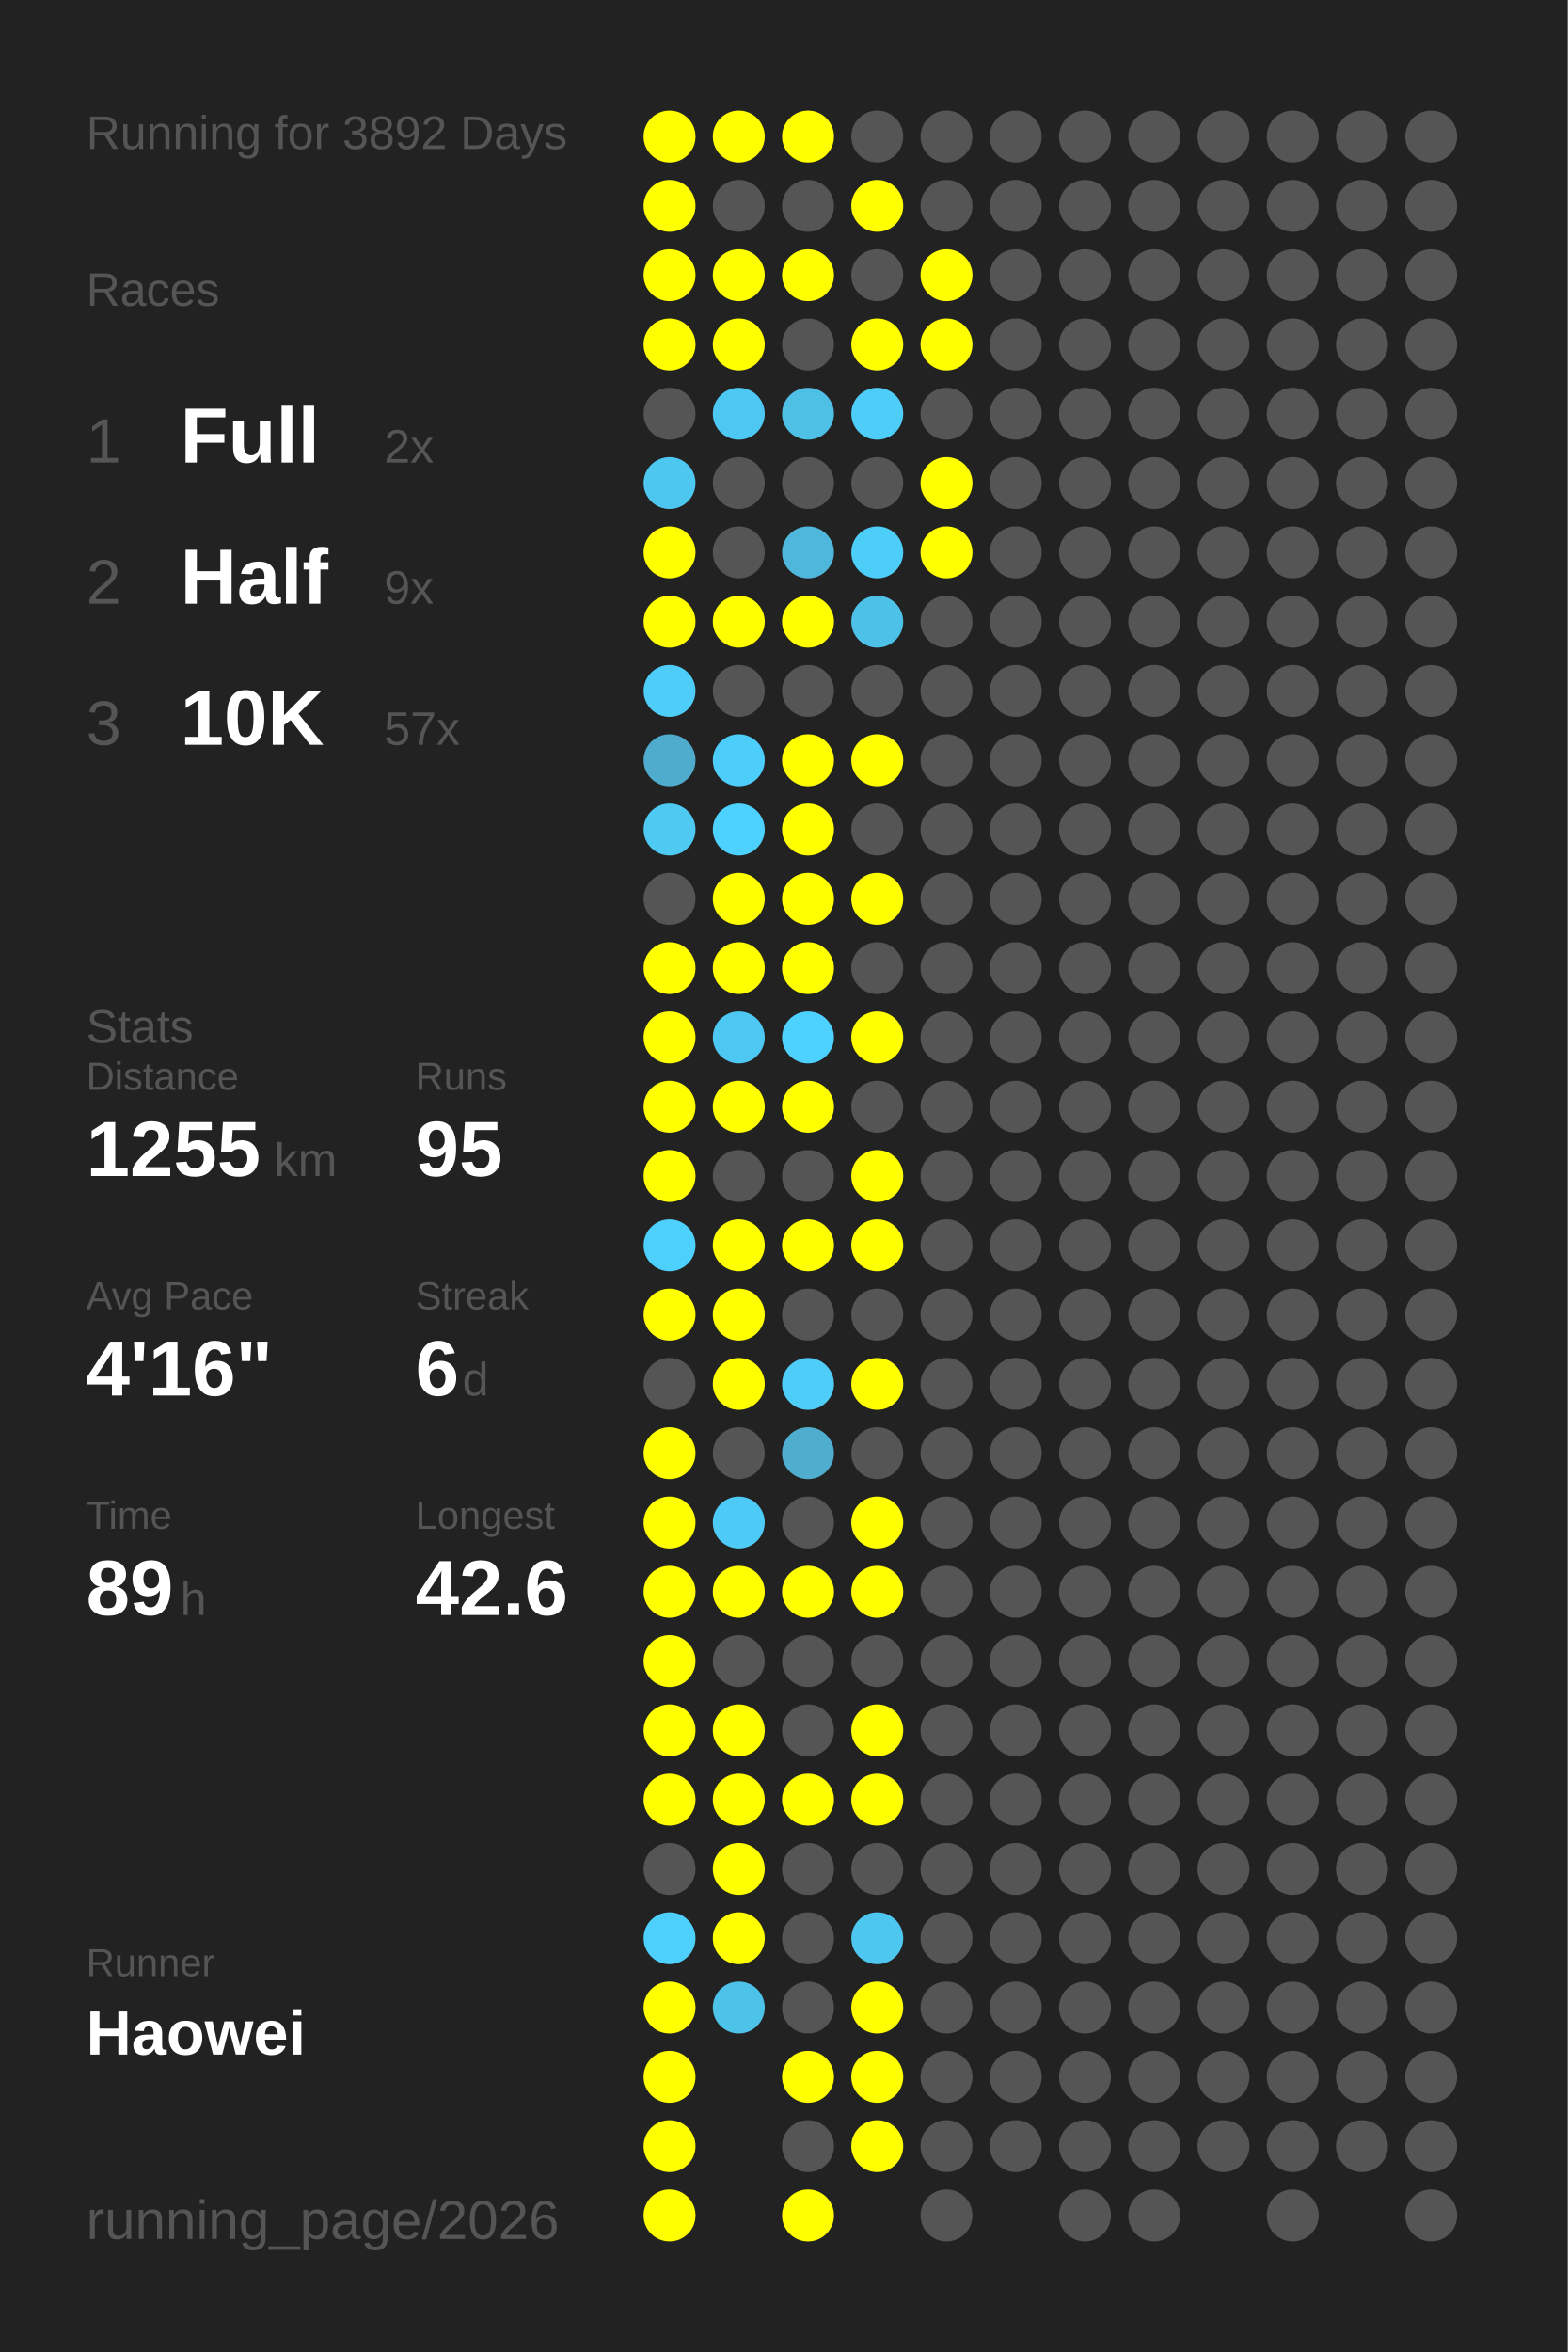
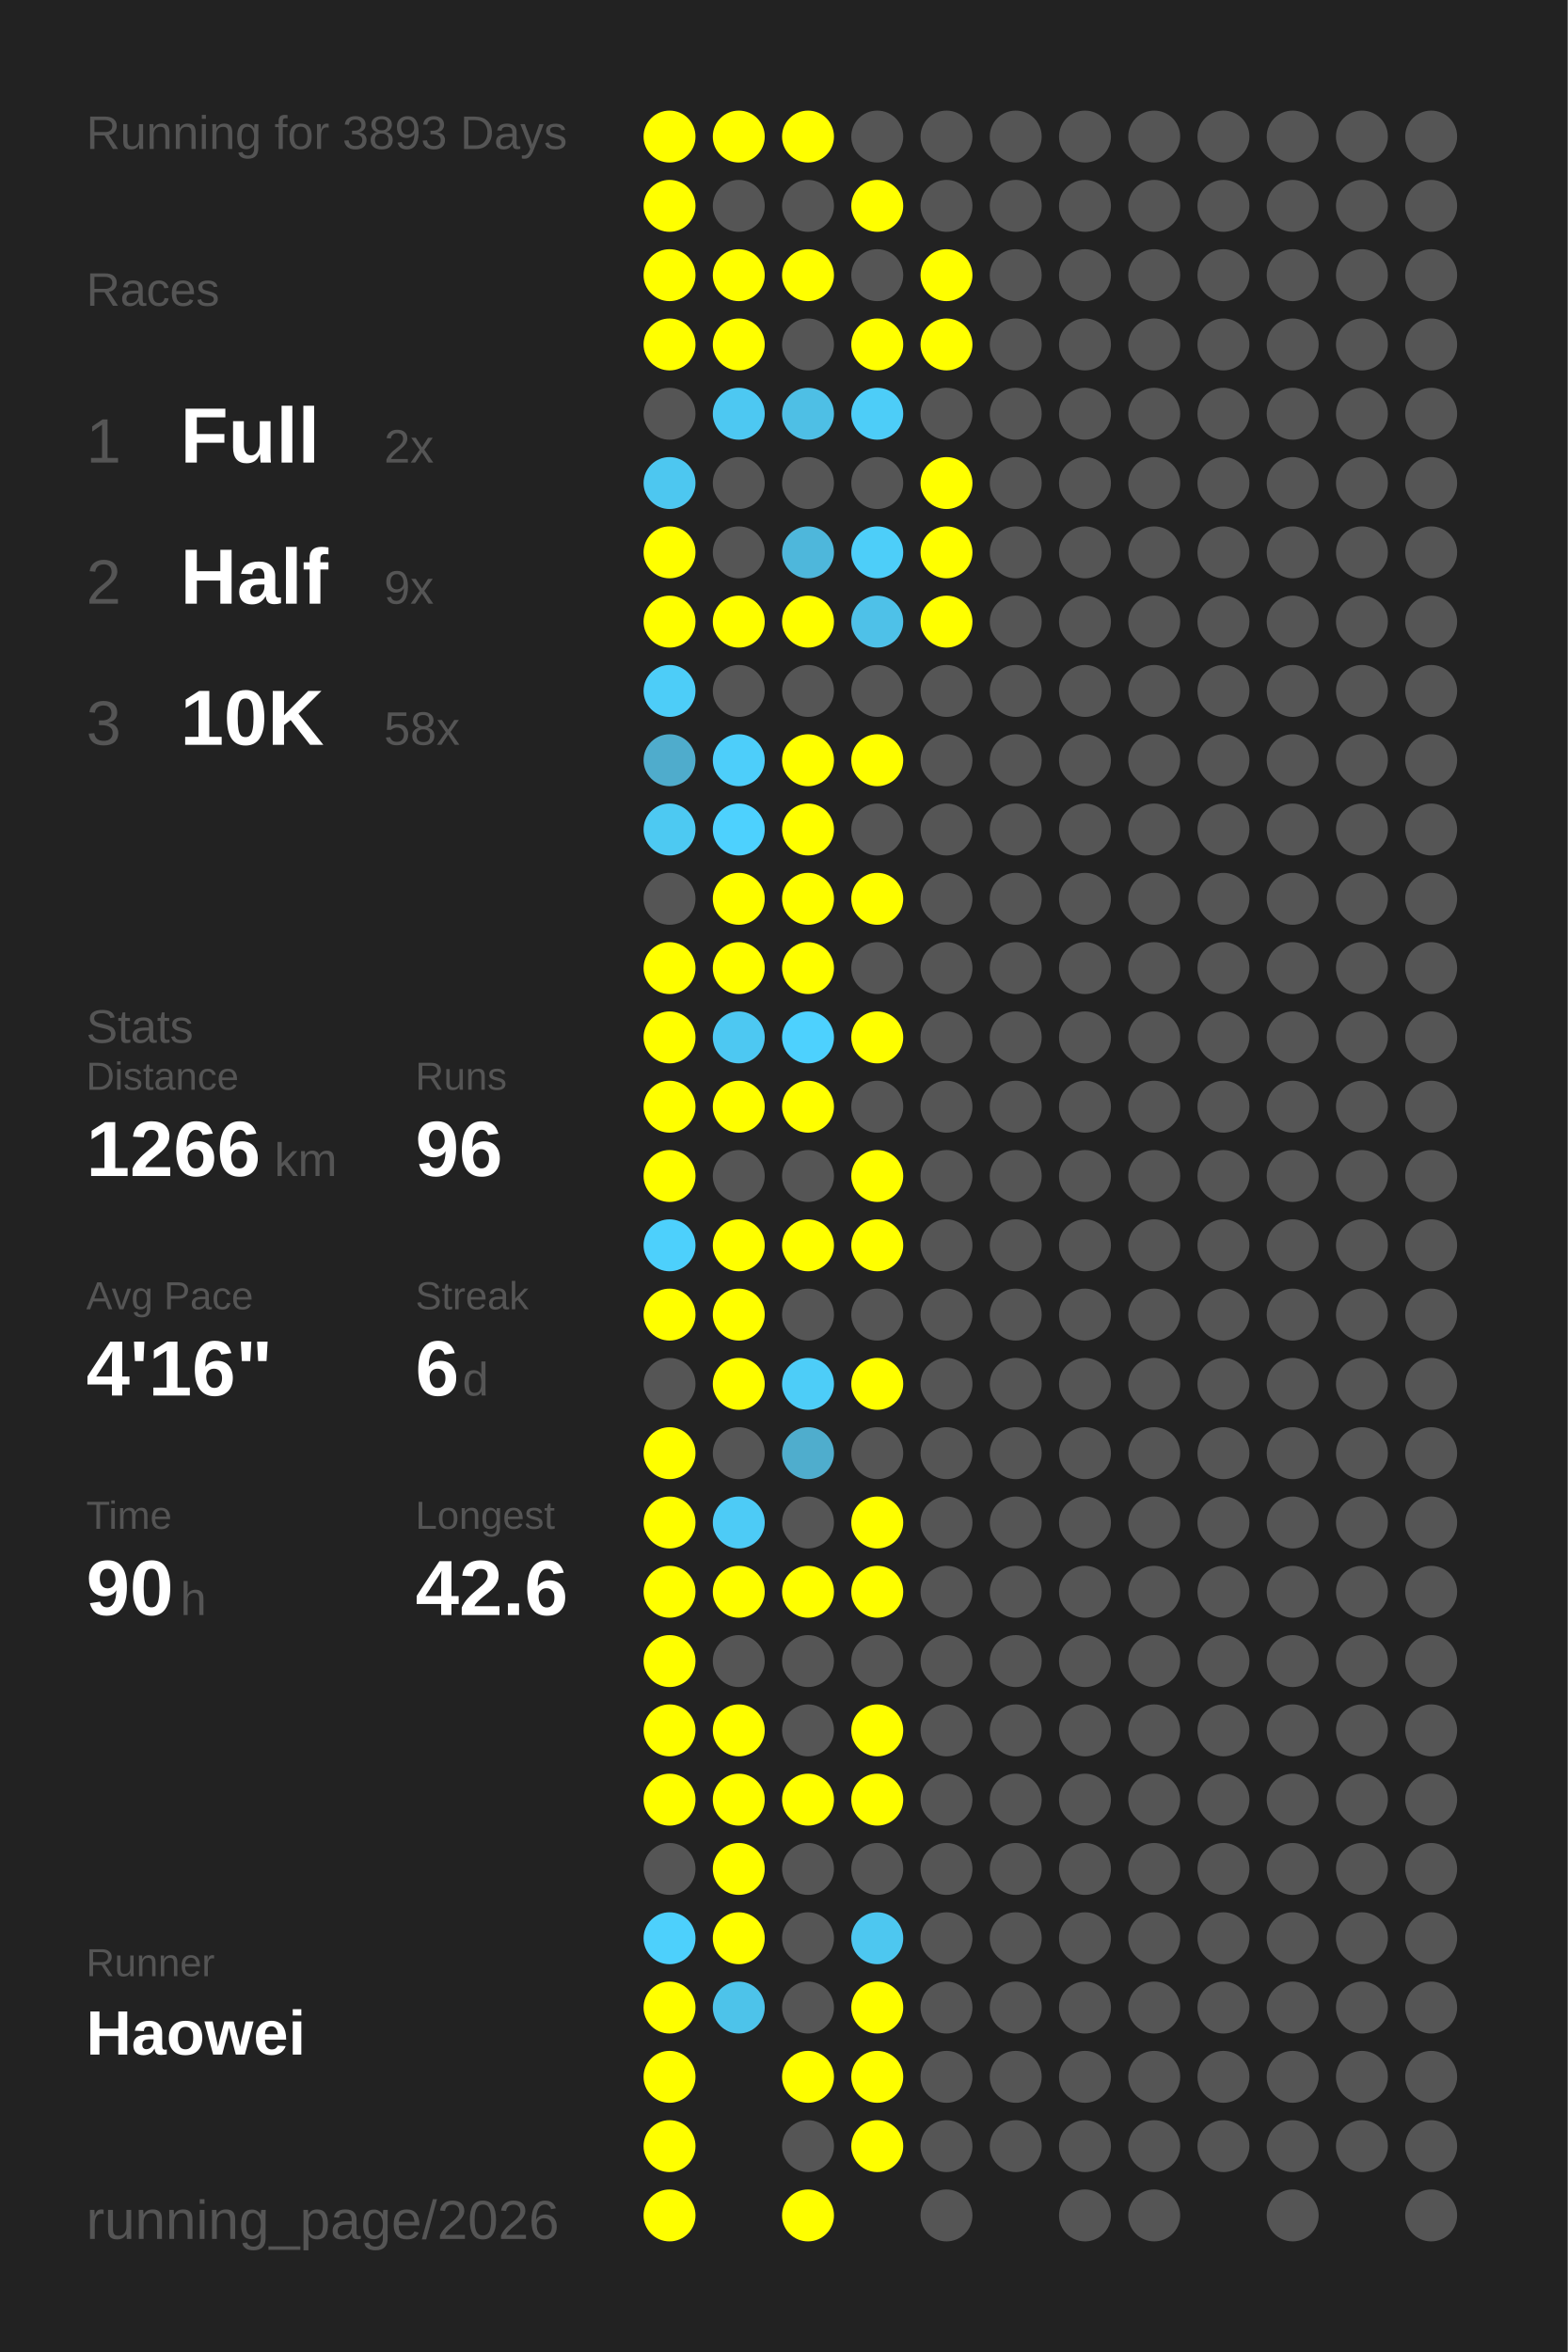
<svg xmlns="http://www.w3.org/2000/svg" baseProfile="full" height="300mm" version="1.1" viewBox="0,0,200,300" width="200mm">
  <defs />
  <rect fill="#222222" height="300" width="200" x="0" y="0" />
-   <text fill="#555555" style="font-size:6px; font-family:Arial;" x="11" y="19">Running for 3892 Days</text>
+   <text fill="#555555" style="font-size:6px; font-family:Arial;" x="11" y="19">Running for 3893 Days</text>
  <text fill="#555555" style="font-size:6px; font-family:Arial;" x="11" y="39">Races</text>
  <text fill="#555555" style="font-size:8px; font-family:Arial;" x="11" y="59">1</text>
  <text fill="#FFFFFF" style="font-size:10px; font-family:Arial; font-weight:bold;" x="23" y="59">Full</text>
  <text fill="#555555" style="font-size:6px; font-family:Arial;" x="49" y="59">2x</text>
  <text fill="#555555" style="font-size:8px; font-family:Arial;" x="11" y="77">2</text>
  <text fill="#FFFFFF" style="font-size:10px; font-family:Arial; font-weight:bold;" x="23" y="77">Half</text>
  <text fill="#555555" style="font-size:6px; font-family:Arial;" x="49" y="77">9x</text>
  <text fill="#555555" style="font-size:8px; font-family:Arial;" x="11" y="95">3</text>
  <text fill="#FFFFFF" style="font-size:10px; font-family:Arial; font-weight:bold;" x="23" y="95">10K</text>
-   <text fill="#555555" style="font-size:6px; font-family:Arial;" x="49" y="95">57x</text>
+   <text fill="#555555" style="font-size:6px; font-family:Arial;" x="49" y="95">58x</text>
  <text fill="#555555" style="font-size:6px; font-family:Arial;" x="11" y="133">Stats</text>
  <text fill="#555555" style="font-size:5px; font-family:Arial;" x="11" y="139">Distance</text>
-   <text fill="#FFFFFF" style="font-size:10px; font-family:Arial; font-weight:bold;" x="11" y="150">1255</text>
+   <text fill="#FFFFFF" style="font-size:10px; font-family:Arial; font-weight:bold;" x="11" y="150">1266</text>
  <text fill="#555555" style="font-size:6px; font-family:Arial;" x="35" y="150">km</text>
  <text fill="#555555" style="font-size:5px; font-family:Arial;" x="53" y="139">Runs</text>
-   <text fill="#FFFFFF" style="font-size:10px; font-family:Arial; font-weight:bold;" x="53" y="150">95</text>
+   <text fill="#FFFFFF" style="font-size:10px; font-family:Arial; font-weight:bold;" x="53" y="150">96</text>
  <text fill="#555555" style="font-size:5px; font-family:Arial;" x="11" y="167">Avg Pace</text>
  <text fill="#FFFFFF" style="font-size:10px; font-family:Arial; font-weight:bold;" x="11" y="178">4'16"</text>
  <text fill="#555555" style="font-size:5px; font-family:Arial;" x="53" y="167">Streak</text>
  <text fill="#FFFFFF" style="font-size:10px; font-family:Arial; font-weight:bold;" x="53" y="178">6</text>
  <text fill="#555555" style="font-size:6px; font-family:Arial;" x="59" y="178">d</text>
  <text fill="#555555" style="font-size:5px; font-family:Arial;" x="11" y="195">Time</text>
-   <text fill="#FFFFFF" style="font-size:10px; font-family:Arial; font-weight:bold;" x="11" y="206">89</text>
+   <text fill="#FFFFFF" style="font-size:10px; font-family:Arial; font-weight:bold;" x="11" y="206">90</text>
  <text fill="#555555" style="font-size:6px; font-family:Arial;" x="23" y="206">h</text>
  <text fill="#555555" style="font-size:5px; font-family:Arial;" x="53" y="195">Longest</text>
  <text fill="#FFFFFF" style="font-size:10px; font-family:Arial; font-weight:bold;" x="53" y="206">42.6</text>
  <text fill="#555555" style="font-size:5px; font-family:Arial;" x="11" y="252.065">Runner</text>
  <text fill="#FFFFFF" style="font-size:8px; font-family:Arial; font-weight:bold;" x="11" y="262.065">Haowei</text>
  <text fill="#555555" style="font-size:7px; font-family:Arial;" x="11" y="285.581">running_page/2026</text>
  <circle cx="85.417" cy="17.419" fill="#FFFF00" r="3.312" />
  <circle cx="85.417" cy="26.258" fill="#FFFF00" r="3.312" />
  <circle cx="85.417" cy="35.097" fill="#FFFF00" r="3.312" />
  <circle cx="85.417" cy="43.935" fill="#FFFF00" r="3.312" />
  <circle cx="85.417" cy="52.774" fill="#555555" r="3.312" />
  <circle cx="85.417" cy="61.613" fill="#4dc7f0" r="3.312" />
  <circle cx="85.417" cy="70.452" fill="#FFFF00" r="3.312" />
  <circle cx="85.417" cy="79.29" fill="#FFFF00" r="3.312" />
  <circle cx="85.417" cy="88.129" fill="#4dcdf8" r="3.312" />
  <circle cx="85.417" cy="96.968" fill="#4faccc" r="3.312" />
  <circle cx="85.417" cy="105.806" fill="#4dc9f2" r="3.312" />
  <circle cx="85.417" cy="114.645" fill="#555555" r="3.312" />
  <circle cx="85.417" cy="123.484" fill="#FFFF00" r="3.312" />
  <circle cx="85.417" cy="132.323" fill="#FFFF00" r="3.312" />
  <circle cx="85.417" cy="141.161" fill="#FFFF00" r="3.312" />
  <circle cx="85.417" cy="150" fill="#FFFF00" r="3.312" />
  <circle cx="85.417" cy="158.839" fill="#4dd0fc" r="3.312" />
  <circle cx="85.417" cy="167.677" fill="#FFFF00" r="3.312" />
  <circle cx="85.417" cy="176.516" fill="#555555" r="3.312" />
  <circle cx="85.417" cy="185.355" fill="#FFFF00" r="3.312" />
  <circle cx="85.417" cy="194.194" fill="#FFFF00" r="3.312" />
  <circle cx="85.417" cy="203.032" fill="#FFFF00" r="3.312" />
  <circle cx="85.417" cy="211.871" fill="#FFFF00" r="3.312" />
  <circle cx="85.417" cy="220.71" fill="#FFFF00" r="3.312" />
  <circle cx="85.417" cy="229.548" fill="#FFFF00" r="3.312" />
  <circle cx="85.417" cy="238.387" fill="#555555" r="3.312" />
  <circle cx="85.417" cy="247.226" fill="#4dd0fc" r="3.312" />
  <circle cx="85.417" cy="256.065" fill="#FFFF00" r="3.312" />
  <circle cx="85.417" cy="264.903" fill="#FFFF00" r="3.312" />
  <circle cx="85.417" cy="273.742" fill="#FFFF00" r="3.312" />
  <circle cx="85.417" cy="282.581" fill="#FFFF00" r="3.312" />
  <circle cx="94.25" cy="17.419" fill="#FFFF00" r="3.312" />
  <circle cx="94.25" cy="26.258" fill="#555555" r="3.312" />
  <circle cx="94.25" cy="35.097" fill="#FFFF00" r="3.312" />
  <circle cx="94.25" cy="43.935" fill="#FFFF00" r="3.312" />
  <circle cx="94.25" cy="52.774" fill="#4dc8f2" r="3.312" />
  <circle cx="94.25" cy="61.613" fill="#555555" r="3.312" />
  <circle cx="94.25" cy="70.452" fill="#555555" r="3.312" />
  <circle cx="94.25" cy="79.29" fill="#FFFF00" r="3.312" />
  <circle cx="94.25" cy="88.129" fill="#555555" r="3.312" />
  <circle cx="94.25" cy="96.968" fill="#4dcefa" r="3.312" />
  <circle cx="94.25" cy="105.806" fill="#4dd1fe" r="3.312" />
  <circle cx="94.25" cy="114.645" fill="#FFFF00" r="3.312" />
  <circle cx="94.25" cy="123.484" fill="#FFFF00" r="3.312" />
  <circle cx="94.25" cy="132.323" fill="#4dc8f2" r="3.312" />
  <circle cx="94.25" cy="141.161" fill="#FFFF00" r="3.312" />
  <circle cx="94.25" cy="150" fill="#555555" r="3.312" />
  <circle cx="94.25" cy="158.839" fill="#FFFF00" r="3.312" />
  <circle cx="94.25" cy="167.677" fill="#FFFF00" r="3.312" />
  <circle cx="94.25" cy="176.516" fill="#FFFF00" r="3.312" />
  <circle cx="94.25" cy="185.355" fill="#555555" r="3.312" />
  <circle cx="94.25" cy="194.194" fill="#4dcbf6" r="3.312" />
  <circle cx="94.25" cy="203.032" fill="#FFFF00" r="3.312" />
  <circle cx="94.25" cy="211.871" fill="#555555" r="3.312" />
  <circle cx="94.25" cy="220.71" fill="#FFFF00" r="3.312" />
  <circle cx="94.25" cy="229.548" fill="#FFFF00" r="3.312" />
  <circle cx="94.25" cy="238.387" fill="#FFFF00" r="3.312" />
  <circle cx="94.25" cy="247.226" fill="#FFFF00" r="3.312" />
  <circle cx="94.25" cy="256.065" fill="#4dc3ea" r="3.312" />
  <circle cx="103.083" cy="17.419" fill="#FFFF00" r="3.312" />
  <circle cx="103.083" cy="26.258" fill="#555555" r="3.312" />
  <circle cx="103.083" cy="35.097" fill="#FFFF00" r="3.312" />
  <circle cx="103.083" cy="43.935" fill="#555555" r="3.312" />
  <circle cx="103.083" cy="52.774" fill="#4ebfe5" r="3.312" />
  <circle cx="103.083" cy="61.613" fill="#555555" r="3.312" />
  <circle cx="103.083" cy="70.452" fill="#4eb7db" r="3.312" />
  <circle cx="103.083" cy="79.29" fill="#FFFF00" r="3.312" />
  <circle cx="103.083" cy="88.129" fill="#555555" r="3.312" />
  <circle cx="103.083" cy="96.968" fill="#FFFF00" r="3.312" />
  <circle cx="103.083" cy="105.806" fill="#FFFF00" r="3.312" />
  <circle cx="103.083" cy="114.645" fill="#FFFF00" r="3.312" />
  <circle cx="103.083" cy="123.484" fill="#FFFF00" r="3.312" />
  <circle cx="103.083" cy="132.323" fill="#4dd1fe" r="3.312" />
  <circle cx="103.083" cy="141.161" fill="#FFFF00" r="3.312" />
  <circle cx="103.083" cy="150" fill="#555555" r="3.312" />
  <circle cx="103.083" cy="158.839" fill="#FFFF00" r="3.312" />
  <circle cx="103.083" cy="167.677" fill="#555555" r="3.312" />
  <circle cx="103.083" cy="176.516" fill="#4dcdf8" r="3.312" />
  <circle cx="103.083" cy="185.355" fill="#4fadcd" r="3.312" />
  <circle cx="103.083" cy="194.194" fill="#555555" r="3.312" />
  <circle cx="103.083" cy="203.032" fill="#FFFF00" r="3.312" />
  <circle cx="103.083" cy="211.871" fill="#555555" r="3.312" />
  <circle cx="103.083" cy="220.71" fill="#555555" r="3.312" />
  <circle cx="103.083" cy="229.548" fill="#FFFF00" r="3.312" />
  <circle cx="103.083" cy="238.387" fill="#555555" r="3.312" />
  <circle cx="103.083" cy="247.226" fill="#555555" r="3.312" />
  <circle cx="103.083" cy="256.065" fill="#555555" r="3.312" />
  <circle cx="103.083" cy="264.903" fill="#FFFF00" r="3.312" />
  <circle cx="103.083" cy="273.742" fill="#555555" r="3.312" />
  <circle cx="103.083" cy="282.581" fill="#FFFF00" r="3.312" />
  <circle cx="111.917" cy="17.419" fill="#555555" r="3.312" />
  <circle cx="111.917" cy="26.258" fill="#FFFF00" r="3.312" />
  <circle cx="111.917" cy="35.097" fill="#555555" r="3.312" />
  <circle cx="111.917" cy="43.935" fill="#FFFF00" r="3.312" />
  <circle cx="111.917" cy="52.774" fill="#4dcdf8" r="3.312" />
  <circle cx="111.917" cy="61.613" fill="#555555" r="3.312" />
  <circle cx="111.917" cy="70.452" fill="#4dcef9" r="3.312" />
  <circle cx="111.917" cy="79.29" fill="#4ec1e8" r="3.312" />
  <circle cx="111.917" cy="88.129" fill="#555555" r="3.312" />
  <circle cx="111.917" cy="96.968" fill="#FFFF00" r="3.312" />
  <circle cx="111.917" cy="105.806" fill="#555555" r="3.312" />
  <circle cx="111.917" cy="114.645" fill="#FFFF00" r="3.312" />
  <circle cx="111.917" cy="123.484" fill="#555555" r="3.312" />
  <circle cx="111.917" cy="132.323" fill="#FFFF00" r="3.312" />
  <circle cx="111.917" cy="141.161" fill="#555555" r="3.312" />
  <circle cx="111.917" cy="150" fill="#FFFF00" r="3.312" />
  <circle cx="111.917" cy="158.839" fill="#FFFF00" r="3.312" />
  <circle cx="111.917" cy="167.677" fill="#555555" r="3.312" />
  <circle cx="111.917" cy="176.516" fill="#FFFF00" r="3.312" />
  <circle cx="111.917" cy="185.355" fill="#555555" r="3.312" />
  <circle cx="111.917" cy="194.194" fill="#FFFF00" r="3.312" />
  <circle cx="111.917" cy="203.032" fill="#FFFF00" r="3.312" />
  <circle cx="111.917" cy="211.871" fill="#555555" r="3.312" />
  <circle cx="111.917" cy="220.71" fill="#FFFF00" r="3.312" />
  <circle cx="111.917" cy="229.548" fill="#FFFF00" r="3.312" />
  <circle cx="111.917" cy="238.387" fill="#555555" r="3.312" />
  <circle cx="111.917" cy="247.226" fill="#4dc7f0" r="3.312" />
  <circle cx="111.917" cy="256.065" fill="#FFFF00" r="3.312" />
  <circle cx="111.917" cy="264.903" fill="#FFFF00" r="3.312" />
  <circle cx="111.917" cy="273.742" fill="#FFFF00" r="3.312" />
  <circle cx="120.75" cy="17.419" fill="#555555" r="3.312" />
  <circle cx="120.75" cy="26.258" fill="#555555" r="3.312" />
  <circle cx="120.75" cy="35.097" fill="#FFFF00" r="3.312" />
  <circle cx="120.75" cy="43.935" fill="#FFFF00" r="3.312" />
  <circle cx="120.75" cy="52.774" fill="#555555" r="3.312" />
  <circle cx="120.75" cy="61.613" fill="#FFFF00" r="3.312" />
  <circle cx="120.75" cy="70.452" fill="#FFFF00" r="3.312" />
-   <circle cx="120.75" cy="79.29" fill="#555555" r="3.312" />
+   <circle cx="120.75" cy="79.29" fill="#FFFF00" r="3.312" />
  <circle cx="120.75" cy="88.129" fill="#555555" r="3.312" />
  <circle cx="120.75" cy="96.968" fill="#555555" r="3.312" />
  <circle cx="120.75" cy="105.806" fill="#555555" r="3.312" />
  <circle cx="120.75" cy="114.645" fill="#555555" r="3.312" />
  <circle cx="120.75" cy="123.484" fill="#555555" r="3.312" />
  <circle cx="120.75" cy="132.323" fill="#555555" r="3.312" />
  <circle cx="120.75" cy="141.161" fill="#555555" r="3.312" />
  <circle cx="120.75" cy="150" fill="#555555" r="3.312" />
  <circle cx="120.75" cy="158.839" fill="#555555" r="3.312" />
  <circle cx="120.75" cy="167.677" fill="#555555" r="3.312" />
  <circle cx="120.75" cy="176.516" fill="#555555" r="3.312" />
  <circle cx="120.75" cy="185.355" fill="#555555" r="3.312" />
  <circle cx="120.75" cy="194.194" fill="#555555" r="3.312" />
  <circle cx="120.75" cy="203.032" fill="#555555" r="3.312" />
  <circle cx="120.75" cy="211.871" fill="#555555" r="3.312" />
  <circle cx="120.75" cy="220.71" fill="#555555" r="3.312" />
  <circle cx="120.75" cy="229.548" fill="#555555" r="3.312" />
  <circle cx="120.75" cy="238.387" fill="#555555" r="3.312" />
  <circle cx="120.75" cy="247.226" fill="#555555" r="3.312" />
  <circle cx="120.75" cy="256.065" fill="#555555" r="3.312" />
  <circle cx="120.75" cy="264.903" fill="#555555" r="3.312" />
  <circle cx="120.75" cy="273.742" fill="#555555" r="3.312" />
  <circle cx="120.75" cy="282.581" fill="#555555" r="3.312" />
  <circle cx="129.583" cy="17.419" fill="#555555" r="3.312" />
  <circle cx="129.583" cy="26.258" fill="#555555" r="3.312" />
  <circle cx="129.583" cy="35.097" fill="#555555" r="3.312" />
  <circle cx="129.583" cy="43.935" fill="#555555" r="3.312" />
  <circle cx="129.583" cy="52.774" fill="#555555" r="3.312" />
  <circle cx="129.583" cy="61.613" fill="#555555" r="3.312" />
  <circle cx="129.583" cy="70.452" fill="#555555" r="3.312" />
  <circle cx="129.583" cy="79.29" fill="#555555" r="3.312" />
  <circle cx="129.583" cy="88.129" fill="#555555" r="3.312" />
  <circle cx="129.583" cy="96.968" fill="#555555" r="3.312" />
  <circle cx="129.583" cy="105.806" fill="#555555" r="3.312" />
  <circle cx="129.583" cy="114.645" fill="#555555" r="3.312" />
  <circle cx="129.583" cy="123.484" fill="#555555" r="3.312" />
  <circle cx="129.583" cy="132.323" fill="#555555" r="3.312" />
  <circle cx="129.583" cy="141.161" fill="#555555" r="3.312" />
  <circle cx="129.583" cy="150" fill="#555555" r="3.312" />
  <circle cx="129.583" cy="158.839" fill="#555555" r="3.312" />
  <circle cx="129.583" cy="167.677" fill="#555555" r="3.312" />
  <circle cx="129.583" cy="176.516" fill="#555555" r="3.312" />
  <circle cx="129.583" cy="185.355" fill="#555555" r="3.312" />
  <circle cx="129.583" cy="194.194" fill="#555555" r="3.312" />
  <circle cx="129.583" cy="203.032" fill="#555555" r="3.312" />
  <circle cx="129.583" cy="211.871" fill="#555555" r="3.312" />
  <circle cx="129.583" cy="220.71" fill="#555555" r="3.312" />
  <circle cx="129.583" cy="229.548" fill="#555555" r="3.312" />
  <circle cx="129.583" cy="238.387" fill="#555555" r="3.312" />
  <circle cx="129.583" cy="247.226" fill="#555555" r="3.312" />
  <circle cx="129.583" cy="256.065" fill="#555555" r="3.312" />
  <circle cx="129.583" cy="264.903" fill="#555555" r="3.312" />
  <circle cx="129.583" cy="273.742" fill="#555555" r="3.312" />
  <circle cx="138.417" cy="17.419" fill="#555555" r="3.312" />
  <circle cx="138.417" cy="26.258" fill="#555555" r="3.312" />
  <circle cx="138.417" cy="35.097" fill="#555555" r="3.312" />
  <circle cx="138.417" cy="43.935" fill="#555555" r="3.312" />
  <circle cx="138.417" cy="52.774" fill="#555555" r="3.312" />
  <circle cx="138.417" cy="61.613" fill="#555555" r="3.312" />
  <circle cx="138.417" cy="70.452" fill="#555555" r="3.312" />
  <circle cx="138.417" cy="79.29" fill="#555555" r="3.312" />
  <circle cx="138.417" cy="88.129" fill="#555555" r="3.312" />
  <circle cx="138.417" cy="96.968" fill="#555555" r="3.312" />
  <circle cx="138.417" cy="105.806" fill="#555555" r="3.312" />
  <circle cx="138.417" cy="114.645" fill="#555555" r="3.312" />
  <circle cx="138.417" cy="123.484" fill="#555555" r="3.312" />
  <circle cx="138.417" cy="132.323" fill="#555555" r="3.312" />
  <circle cx="138.417" cy="141.161" fill="#555555" r="3.312" />
  <circle cx="138.417" cy="150" fill="#555555" r="3.312" />
  <circle cx="138.417" cy="158.839" fill="#555555" r="3.312" />
  <circle cx="138.417" cy="167.677" fill="#555555" r="3.312" />
  <circle cx="138.417" cy="176.516" fill="#555555" r="3.312" />
  <circle cx="138.417" cy="185.355" fill="#555555" r="3.312" />
  <circle cx="138.417" cy="194.194" fill="#555555" r="3.312" />
  <circle cx="138.417" cy="203.032" fill="#555555" r="3.312" />
  <circle cx="138.417" cy="211.871" fill="#555555" r="3.312" />
  <circle cx="138.417" cy="220.71" fill="#555555" r="3.312" />
  <circle cx="138.417" cy="229.548" fill="#555555" r="3.312" />
  <circle cx="138.417" cy="238.387" fill="#555555" r="3.312" />
  <circle cx="138.417" cy="247.226" fill="#555555" r="3.312" />
  <circle cx="138.417" cy="256.065" fill="#555555" r="3.312" />
  <circle cx="138.417" cy="264.903" fill="#555555" r="3.312" />
  <circle cx="138.417" cy="273.742" fill="#555555" r="3.312" />
  <circle cx="138.417" cy="282.581" fill="#555555" r="3.312" />
  <circle cx="147.25" cy="17.419" fill="#555555" r="3.312" />
  <circle cx="147.25" cy="26.258" fill="#555555" r="3.312" />
  <circle cx="147.25" cy="35.097" fill="#555555" r="3.312" />
  <circle cx="147.25" cy="43.935" fill="#555555" r="3.312" />
  <circle cx="147.25" cy="52.774" fill="#555555" r="3.312" />
  <circle cx="147.25" cy="61.613" fill="#555555" r="3.312" />
  <circle cx="147.25" cy="70.452" fill="#555555" r="3.312" />
  <circle cx="147.25" cy="79.29" fill="#555555" r="3.312" />
  <circle cx="147.25" cy="88.129" fill="#555555" r="3.312" />
  <circle cx="147.25" cy="96.968" fill="#555555" r="3.312" />
  <circle cx="147.25" cy="105.806" fill="#555555" r="3.312" />
  <circle cx="147.25" cy="114.645" fill="#555555" r="3.312" />
  <circle cx="147.25" cy="123.484" fill="#555555" r="3.312" />
  <circle cx="147.25" cy="132.323" fill="#555555" r="3.312" />
  <circle cx="147.25" cy="141.161" fill="#555555" r="3.312" />
  <circle cx="147.25" cy="150" fill="#555555" r="3.312" />
  <circle cx="147.25" cy="158.839" fill="#555555" r="3.312" />
  <circle cx="147.25" cy="167.677" fill="#555555" r="3.312" />
  <circle cx="147.25" cy="176.516" fill="#555555" r="3.312" />
  <circle cx="147.25" cy="185.355" fill="#555555" r="3.312" />
  <circle cx="147.25" cy="194.194" fill="#555555" r="3.312" />
  <circle cx="147.25" cy="203.032" fill="#555555" r="3.312" />
  <circle cx="147.25" cy="211.871" fill="#555555" r="3.312" />
  <circle cx="147.25" cy="220.71" fill="#555555" r="3.312" />
  <circle cx="147.25" cy="229.548" fill="#555555" r="3.312" />
  <circle cx="147.25" cy="238.387" fill="#555555" r="3.312" />
  <circle cx="147.25" cy="247.226" fill="#555555" r="3.312" />
  <circle cx="147.25" cy="256.065" fill="#555555" r="3.312" />
  <circle cx="147.25" cy="264.903" fill="#555555" r="3.312" />
  <circle cx="147.25" cy="273.742" fill="#555555" r="3.312" />
  <circle cx="147.25" cy="282.581" fill="#555555" r="3.312" />
  <circle cx="156.083" cy="17.419" fill="#555555" r="3.312" />
  <circle cx="156.083" cy="26.258" fill="#555555" r="3.312" />
  <circle cx="156.083" cy="35.097" fill="#555555" r="3.312" />
  <circle cx="156.083" cy="43.935" fill="#555555" r="3.312" />
  <circle cx="156.083" cy="52.774" fill="#555555" r="3.312" />
  <circle cx="156.083" cy="61.613" fill="#555555" r="3.312" />
  <circle cx="156.083" cy="70.452" fill="#555555" r="3.312" />
  <circle cx="156.083" cy="79.29" fill="#555555" r="3.312" />
  <circle cx="156.083" cy="88.129" fill="#555555" r="3.312" />
  <circle cx="156.083" cy="96.968" fill="#555555" r="3.312" />
  <circle cx="156.083" cy="105.806" fill="#555555" r="3.312" />
  <circle cx="156.083" cy="114.645" fill="#555555" r="3.312" />
  <circle cx="156.083" cy="123.484" fill="#555555" r="3.312" />
  <circle cx="156.083" cy="132.323" fill="#555555" r="3.312" />
  <circle cx="156.083" cy="141.161" fill="#555555" r="3.312" />
  <circle cx="156.083" cy="150" fill="#555555" r="3.312" />
  <circle cx="156.083" cy="158.839" fill="#555555" r="3.312" />
  <circle cx="156.083" cy="167.677" fill="#555555" r="3.312" />
  <circle cx="156.083" cy="176.516" fill="#555555" r="3.312" />
  <circle cx="156.083" cy="185.355" fill="#555555" r="3.312" />
  <circle cx="156.083" cy="194.194" fill="#555555" r="3.312" />
  <circle cx="156.083" cy="203.032" fill="#555555" r="3.312" />
  <circle cx="156.083" cy="211.871" fill="#555555" r="3.312" />
  <circle cx="156.083" cy="220.71" fill="#555555" r="3.312" />
  <circle cx="156.083" cy="229.548" fill="#555555" r="3.312" />
  <circle cx="156.083" cy="238.387" fill="#555555" r="3.312" />
  <circle cx="156.083" cy="247.226" fill="#555555" r="3.312" />
  <circle cx="156.083" cy="256.065" fill="#555555" r="3.312" />
  <circle cx="156.083" cy="264.903" fill="#555555" r="3.312" />
  <circle cx="156.083" cy="273.742" fill="#555555" r="3.312" />
  <circle cx="164.917" cy="17.419" fill="#555555" r="3.312" />
  <circle cx="164.917" cy="26.258" fill="#555555" r="3.312" />
  <circle cx="164.917" cy="35.097" fill="#555555" r="3.312" />
  <circle cx="164.917" cy="43.935" fill="#555555" r="3.312" />
  <circle cx="164.917" cy="52.774" fill="#555555" r="3.312" />
  <circle cx="164.917" cy="61.613" fill="#555555" r="3.312" />
  <circle cx="164.917" cy="70.452" fill="#555555" r="3.312" />
  <circle cx="164.917" cy="79.29" fill="#555555" r="3.312" />
  <circle cx="164.917" cy="88.129" fill="#555555" r="3.312" />
  <circle cx="164.917" cy="96.968" fill="#555555" r="3.312" />
  <circle cx="164.917" cy="105.806" fill="#555555" r="3.312" />
  <circle cx="164.917" cy="114.645" fill="#555555" r="3.312" />
  <circle cx="164.917" cy="123.484" fill="#555555" r="3.312" />
  <circle cx="164.917" cy="132.323" fill="#555555" r="3.312" />
  <circle cx="164.917" cy="141.161" fill="#555555" r="3.312" />
  <circle cx="164.917" cy="150" fill="#555555" r="3.312" />
  <circle cx="164.917" cy="158.839" fill="#555555" r="3.312" />
  <circle cx="164.917" cy="167.677" fill="#555555" r="3.312" />
  <circle cx="164.917" cy="176.516" fill="#555555" r="3.312" />
  <circle cx="164.917" cy="185.355" fill="#555555" r="3.312" />
  <circle cx="164.917" cy="194.194" fill="#555555" r="3.312" />
  <circle cx="164.917" cy="203.032" fill="#555555" r="3.312" />
  <circle cx="164.917" cy="211.871" fill="#555555" r="3.312" />
  <circle cx="164.917" cy="220.71" fill="#555555" r="3.312" />
  <circle cx="164.917" cy="229.548" fill="#555555" r="3.312" />
  <circle cx="164.917" cy="238.387" fill="#555555" r="3.312" />
  <circle cx="164.917" cy="247.226" fill="#555555" r="3.312" />
  <circle cx="164.917" cy="256.065" fill="#555555" r="3.312" />
  <circle cx="164.917" cy="264.903" fill="#555555" r="3.312" />
  <circle cx="164.917" cy="273.742" fill="#555555" r="3.312" />
  <circle cx="164.917" cy="282.581" fill="#555555" r="3.312" />
  <circle cx="173.75" cy="17.419" fill="#555555" r="3.312" />
  <circle cx="173.75" cy="26.258" fill="#555555" r="3.312" />
  <circle cx="173.75" cy="35.097" fill="#555555" r="3.312" />
  <circle cx="173.75" cy="43.935" fill="#555555" r="3.312" />
  <circle cx="173.75" cy="52.774" fill="#555555" r="3.312" />
  <circle cx="173.75" cy="61.613" fill="#555555" r="3.312" />
  <circle cx="173.75" cy="70.452" fill="#555555" r="3.312" />
  <circle cx="173.75" cy="79.29" fill="#555555" r="3.312" />
  <circle cx="173.75" cy="88.129" fill="#555555" r="3.312" />
  <circle cx="173.75" cy="96.968" fill="#555555" r="3.312" />
  <circle cx="173.75" cy="105.806" fill="#555555" r="3.312" />
  <circle cx="173.75" cy="114.645" fill="#555555" r="3.312" />
  <circle cx="173.75" cy="123.484" fill="#555555" r="3.312" />
  <circle cx="173.75" cy="132.323" fill="#555555" r="3.312" />
  <circle cx="173.75" cy="141.161" fill="#555555" r="3.312" />
  <circle cx="173.75" cy="150" fill="#555555" r="3.312" />
  <circle cx="173.75" cy="158.839" fill="#555555" r="3.312" />
  <circle cx="173.75" cy="167.677" fill="#555555" r="3.312" />
  <circle cx="173.75" cy="176.516" fill="#555555" r="3.312" />
  <circle cx="173.75" cy="185.355" fill="#555555" r="3.312" />
  <circle cx="173.75" cy="194.194" fill="#555555" r="3.312" />
  <circle cx="173.75" cy="203.032" fill="#555555" r="3.312" />
  <circle cx="173.75" cy="211.871" fill="#555555" r="3.312" />
  <circle cx="173.75" cy="220.71" fill="#555555" r="3.312" />
  <circle cx="173.75" cy="229.548" fill="#555555" r="3.312" />
  <circle cx="173.75" cy="238.387" fill="#555555" r="3.312" />
  <circle cx="173.75" cy="247.226" fill="#555555" r="3.312" />
  <circle cx="173.75" cy="256.065" fill="#555555" r="3.312" />
  <circle cx="173.75" cy="264.903" fill="#555555" r="3.312" />
  <circle cx="173.75" cy="273.742" fill="#555555" r="3.312" />
  <circle cx="182.583" cy="17.419" fill="#555555" r="3.312" />
  <circle cx="182.583" cy="26.258" fill="#555555" r="3.312" />
  <circle cx="182.583" cy="35.097" fill="#555555" r="3.312" />
  <circle cx="182.583" cy="43.935" fill="#555555" r="3.312" />
  <circle cx="182.583" cy="52.774" fill="#555555" r="3.312" />
  <circle cx="182.583" cy="61.613" fill="#555555" r="3.312" />
  <circle cx="182.583" cy="70.452" fill="#555555" r="3.312" />
  <circle cx="182.583" cy="79.29" fill="#555555" r="3.312" />
  <circle cx="182.583" cy="88.129" fill="#555555" r="3.312" />
  <circle cx="182.583" cy="96.968" fill="#555555" r="3.312" />
  <circle cx="182.583" cy="105.806" fill="#555555" r="3.312" />
  <circle cx="182.583" cy="114.645" fill="#555555" r="3.312" />
  <circle cx="182.583" cy="123.484" fill="#555555" r="3.312" />
  <circle cx="182.583" cy="132.323" fill="#555555" r="3.312" />
  <circle cx="182.583" cy="141.161" fill="#555555" r="3.312" />
  <circle cx="182.583" cy="150" fill="#555555" r="3.312" />
  <circle cx="182.583" cy="158.839" fill="#555555" r="3.312" />
  <circle cx="182.583" cy="167.677" fill="#555555" r="3.312" />
  <circle cx="182.583" cy="176.516" fill="#555555" r="3.312" />
  <circle cx="182.583" cy="185.355" fill="#555555" r="3.312" />
  <circle cx="182.583" cy="194.194" fill="#555555" r="3.312" />
  <circle cx="182.583" cy="203.032" fill="#555555" r="3.312" />
  <circle cx="182.583" cy="211.871" fill="#555555" r="3.312" />
  <circle cx="182.583" cy="220.71" fill="#555555" r="3.312" />
  <circle cx="182.583" cy="229.548" fill="#555555" r="3.312" />
  <circle cx="182.583" cy="238.387" fill="#555555" r="3.312" />
  <circle cx="182.583" cy="247.226" fill="#555555" r="3.312" />
  <circle cx="182.583" cy="256.065" fill="#555555" r="3.312" />
  <circle cx="182.583" cy="264.903" fill="#555555" r="3.312" />
  <circle cx="182.583" cy="273.742" fill="#555555" r="3.312" />
  <circle cx="182.583" cy="282.581" fill="#555555" r="3.312" />
</svg>
